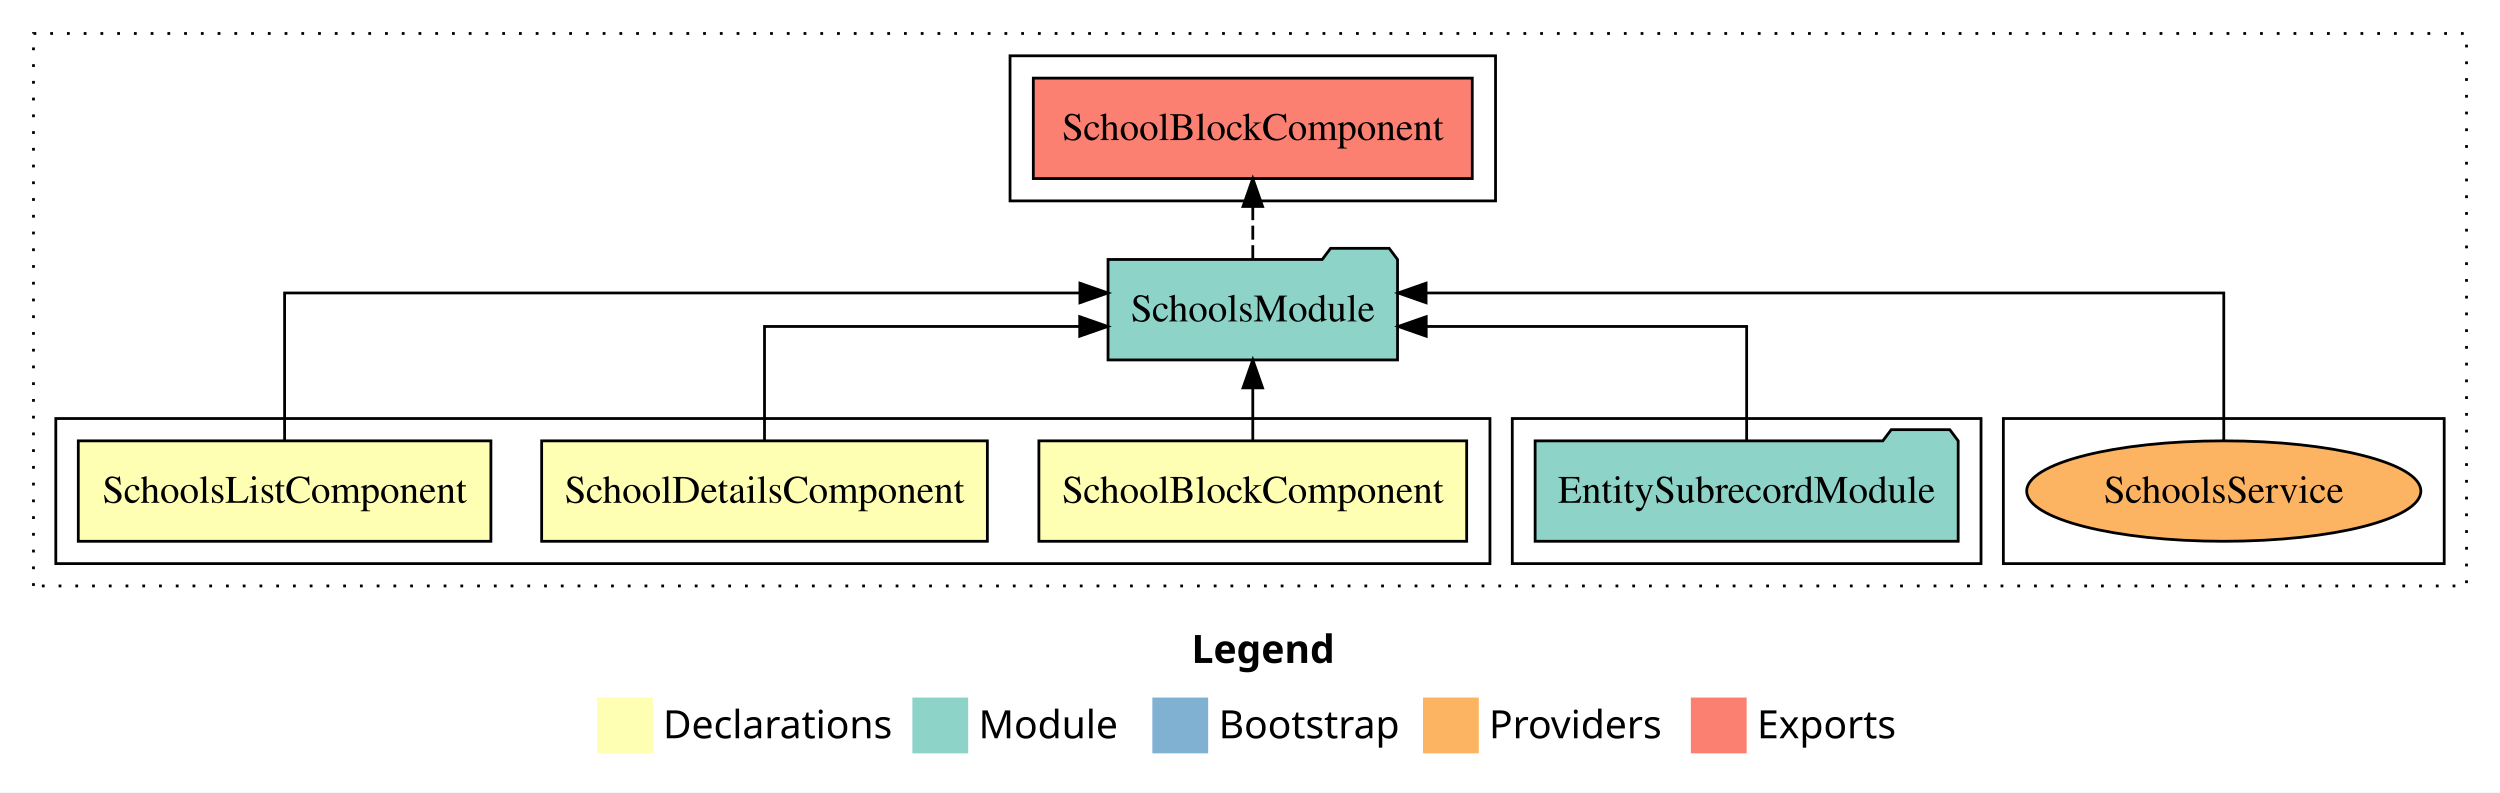
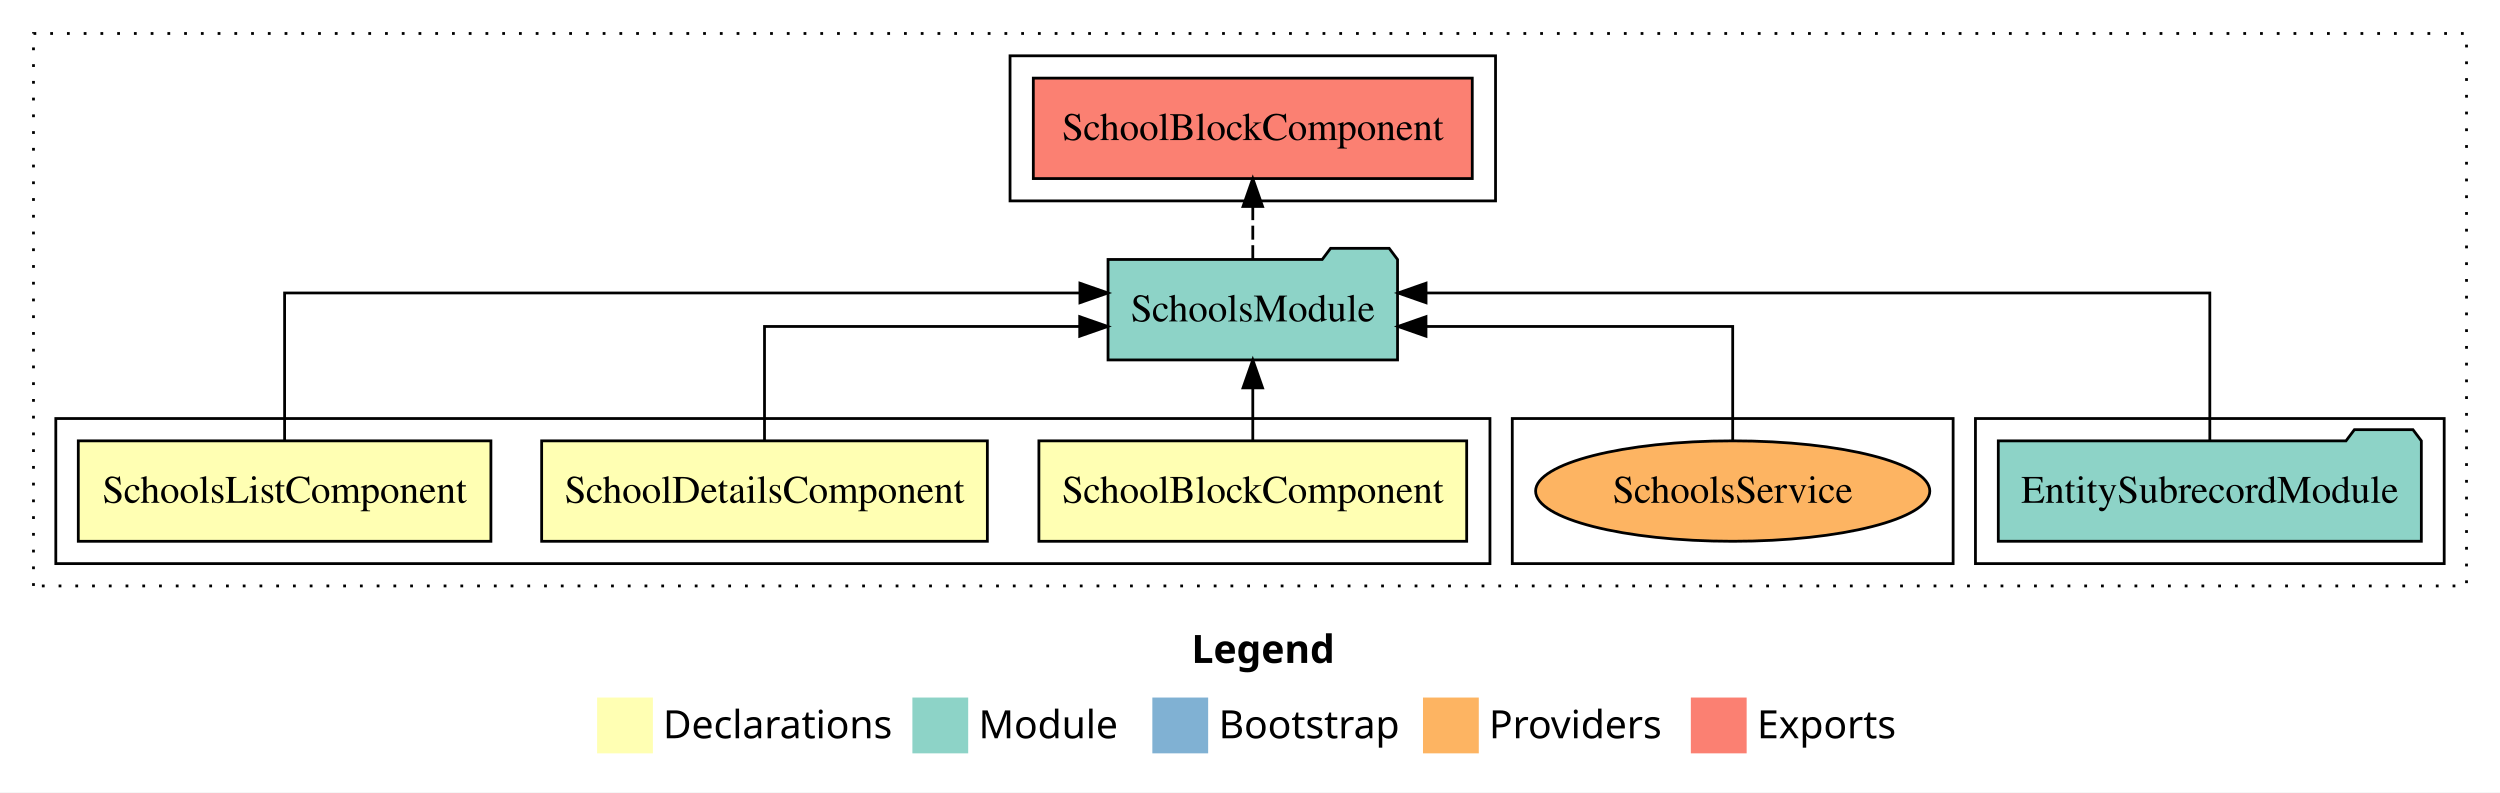
<svg xmlns="http://www.w3.org/2000/svg" width="896pt" height="284pt" viewBox="0.00 0.00 896.00 284.00">
  <g id="graph0" class="graph" transform="scale(1 1) rotate(0) translate(4 280)">
    <polygon fill="white" stroke="transparent" points="-4,4 -4,-280 892,-280 892,4 -4,4" />
    <text text-anchor="start" x="423.01" y="-42.4" font-family="sans-serif" font-weight="bold" font-size="14.00">Legend</text>
    <polygon fill="#ffffb3" stroke="transparent" points="210,-10 210,-30 230,-30 230,-10 210,-10" />
    <text text-anchor="start" x="233.63" y="-15.4" font-family="sans-serif" font-size="14.00">  Declarations</text>
    <polygon fill="#8dd3c7" stroke="transparent" points="323,-10 323,-30 343,-30 343,-10 323,-10" />
    <text text-anchor="start" x="346.73" y="-15.4" font-family="sans-serif" font-size="14.00">  Module</text>
    <polygon fill="#80b1d3" stroke="transparent" points="409,-10 409,-30 429,-30 429,-10 409,-10" />
    <text text-anchor="start" x="432.78" y="-15.4" font-family="sans-serif" font-size="14.00">  Bootstrap</text>
    <polygon fill="#fdb462" stroke="transparent" points="506,-10 506,-30 526,-30 526,-10 506,-10" />
    <text text-anchor="start" x="529.67" y="-15.4" font-family="sans-serif" font-size="14.00">  Providers</text>
    <polygon fill="#fb8072" stroke="transparent" points="602,-10 602,-30 622,-30 622,-10 602,-10" />
    <text text-anchor="start" x="625.73" y="-15.4" font-family="sans-serif" font-size="14.00">  Exports</text>
    <g id="clust1" class="cluster">
      <polygon fill="none" stroke="black" stroke-dasharray="1,5" points="8,-70 8,-268 880,-268 880,-70 8,-70" />
    </g>
+     <g id="clust6" class="cluster">
+       <polygon fill="none" stroke="black" points="704,-78 704,-130 872,-130 872,-78 704,-78" />
+     </g>
    <g id="clust9" class="cluster">
-       <polygon fill="none" stroke="black" points="714,-78 714,-130 872,-130 872,-78 714,-78" />
-     </g>
-     <g id="clust6" class="cluster">
-       <polygon fill="none" stroke="black" points="538,-78 538,-130 706,-130 706,-78 538,-78" />
+       <polygon fill="none" stroke="black" points="538,-78 538,-130 696,-130 696,-78 538,-78" />
    </g>
    <g id="clust7" class="cluster">
      <polygon fill="none" stroke="black" points="358,-208 358,-260 532,-260 532,-208 358,-208" />
    </g>
    <g id="clust2" class="cluster">
      <polygon fill="none" stroke="black" points="16,-78 16,-130 530,-130 530,-78 16,-78" />
    </g>
    <g id="node1" class="node">
      <polygon fill="#ffffb3" stroke="black" points="521.66,-122 368.34,-122 368.34,-86 521.66,-86 521.66,-122" />
      <text text-anchor="middle" x="445" y="-99.8" font-family="Times,serif" font-size="14.00">SchoolBlockComponent</text>
    </g>
    <g id="node4" class="node">
      <polygon fill="#8dd3c7" stroke="black" points="496.88,-187 493.88,-191 472.88,-191 469.88,-187 393.12,-187 393.12,-151 496.88,-151 496.88,-187" />
      <text text-anchor="middle" x="445" y="-164.8" font-family="Times,serif" font-size="14.00">SchoolsModule</text>
    </g>
    <g id="edge1" class="edge">
      <path fill="none" stroke="black" d="M445,-122.11C445,-122.11 445,-140.99 445,-140.99" />
      <polygon fill="black" stroke="black" points="441.5,-140.99 445,-150.99 448.5,-140.99 441.5,-140.99" />
    </g>
    <g id="node2" class="node">
      <polygon fill="#ffffb3" stroke="black" points="349.87,-122 190.13,-122 190.13,-86 349.87,-86 349.87,-122" />
      <text text-anchor="middle" x="270" y="-99.8" font-family="Times,serif" font-size="14.00">SchoolDetailsComponent</text>
    </g>
    <g id="edge2" class="edge">
      <path fill="none" stroke="black" d="M270,-122.02C270,-139.37 270,-163 270,-163 270,-163 382.97,-163 382.97,-163" />
      <polygon fill="black" stroke="black" points="382.97,-166.5 392.97,-163 382.97,-159.5 382.97,-166.5" />
    </g>
    <g id="node3" class="node">
      <polygon fill="#ffffb3" stroke="black" points="171.94,-122 24.06,-122 24.06,-86 171.94,-86 171.94,-122" />
      <text text-anchor="middle" x="98" y="-99.8" font-family="Times,serif" font-size="14.00">SchoolsListComponent</text>
    </g>
    <g id="edge3" class="edge">
      <path fill="none" stroke="black" d="M98,-122.28C98,-143.32 98,-175 98,-175 98,-175 383.05,-175 383.05,-175" />
      <polygon fill="black" stroke="black" points="383.05,-178.5 393.05,-175 383.05,-171.5 383.05,-178.5" />
    </g>
    <g id="node6" class="node">
      <polygon fill="#fb8072" stroke="black" points="523.66,-252 366.34,-252 366.34,-216 523.66,-216 523.66,-252" />
      <text text-anchor="middle" x="445" y="-229.8" font-family="Times,serif" font-size="14.00">SchoolBlockComponent </text>
    </g>
    <g id="edge5" class="edge">
      <path fill="none" stroke="black" stroke-dasharray="5,2" d="M445,-187.11C445,-187.11 445,-205.99 445,-205.99" />
      <polygon fill="black" stroke="black" points="441.5,-205.99 445,-215.99 448.5,-205.99 441.5,-205.99" />
    </g>
    <g id="node5" class="node">
-       <polygon fill="#8dd3c7" stroke="black" points="697.81,-122 694.81,-126 673.81,-126 670.81,-122 546.19,-122 546.19,-86 697.81,-86 697.81,-122" />
-       <text text-anchor="middle" x="622" y="-99.8" font-family="Times,serif" font-size="14.00">EntitySubrecordModule</text>
+       <polygon fill="#8dd3c7" stroke="black" points="863.81,-122 860.81,-126 839.81,-126 836.81,-122 712.19,-122 712.19,-86 863.81,-86 863.81,-122" />
+       <text text-anchor="middle" x="788" y="-99.8" font-family="Times,serif" font-size="14.00">EntitySubrecordModule</text>
    </g>
    <g id="edge4" class="edge">
-       <path fill="none" stroke="black" d="M622,-122.02C622,-139.37 622,-163 622,-163 622,-163 507.15,-163 507.15,-163" />
-       <polygon fill="black" stroke="black" points="507.15,-159.5 497.15,-163 507.15,-166.5 507.15,-159.5" />
+       <path fill="none" stroke="black" d="M788,-122.28C788,-143.32 788,-175 788,-175 788,-175 507.09,-175 507.09,-175" />
+       <polygon fill="black" stroke="black" points="507.09,-171.5 497.09,-175 507.09,-178.5 507.09,-171.5" />
    </g>
    <g id="node7" class="node">
-       <ellipse fill="#fdb462" stroke="black" cx="793" cy="-104" rx="70.64" ry="18" />
-       <text text-anchor="middle" x="793" y="-99.8" font-family="Times,serif" font-size="14.00">SchoolsService</text>
+       <ellipse fill="#fdb462" stroke="black" cx="617" cy="-104" rx="70.64" ry="18" />
+       <text text-anchor="middle" x="617" y="-99.8" font-family="Times,serif" font-size="14.00">SchoolsService</text>
    </g>
    <g id="edge6" class="edge">
-       <path fill="none" stroke="black" d="M793,-122.28C793,-143.32 793,-175 793,-175 793,-175 507.1,-175 507.1,-175" />
-       <polygon fill="black" stroke="black" points="507.1,-171.5 497.1,-175 507.1,-178.5 507.1,-171.5" />
+       <path fill="none" stroke="black" d="M617,-122.02C617,-139.37 617,-163 617,-163 617,-163 507.07,-163 507.07,-163" />
+       <polygon fill="black" stroke="black" points="507.07,-159.5 497.07,-163 507.07,-166.5 507.07,-159.5" />
    </g>
  </g>
</svg>
